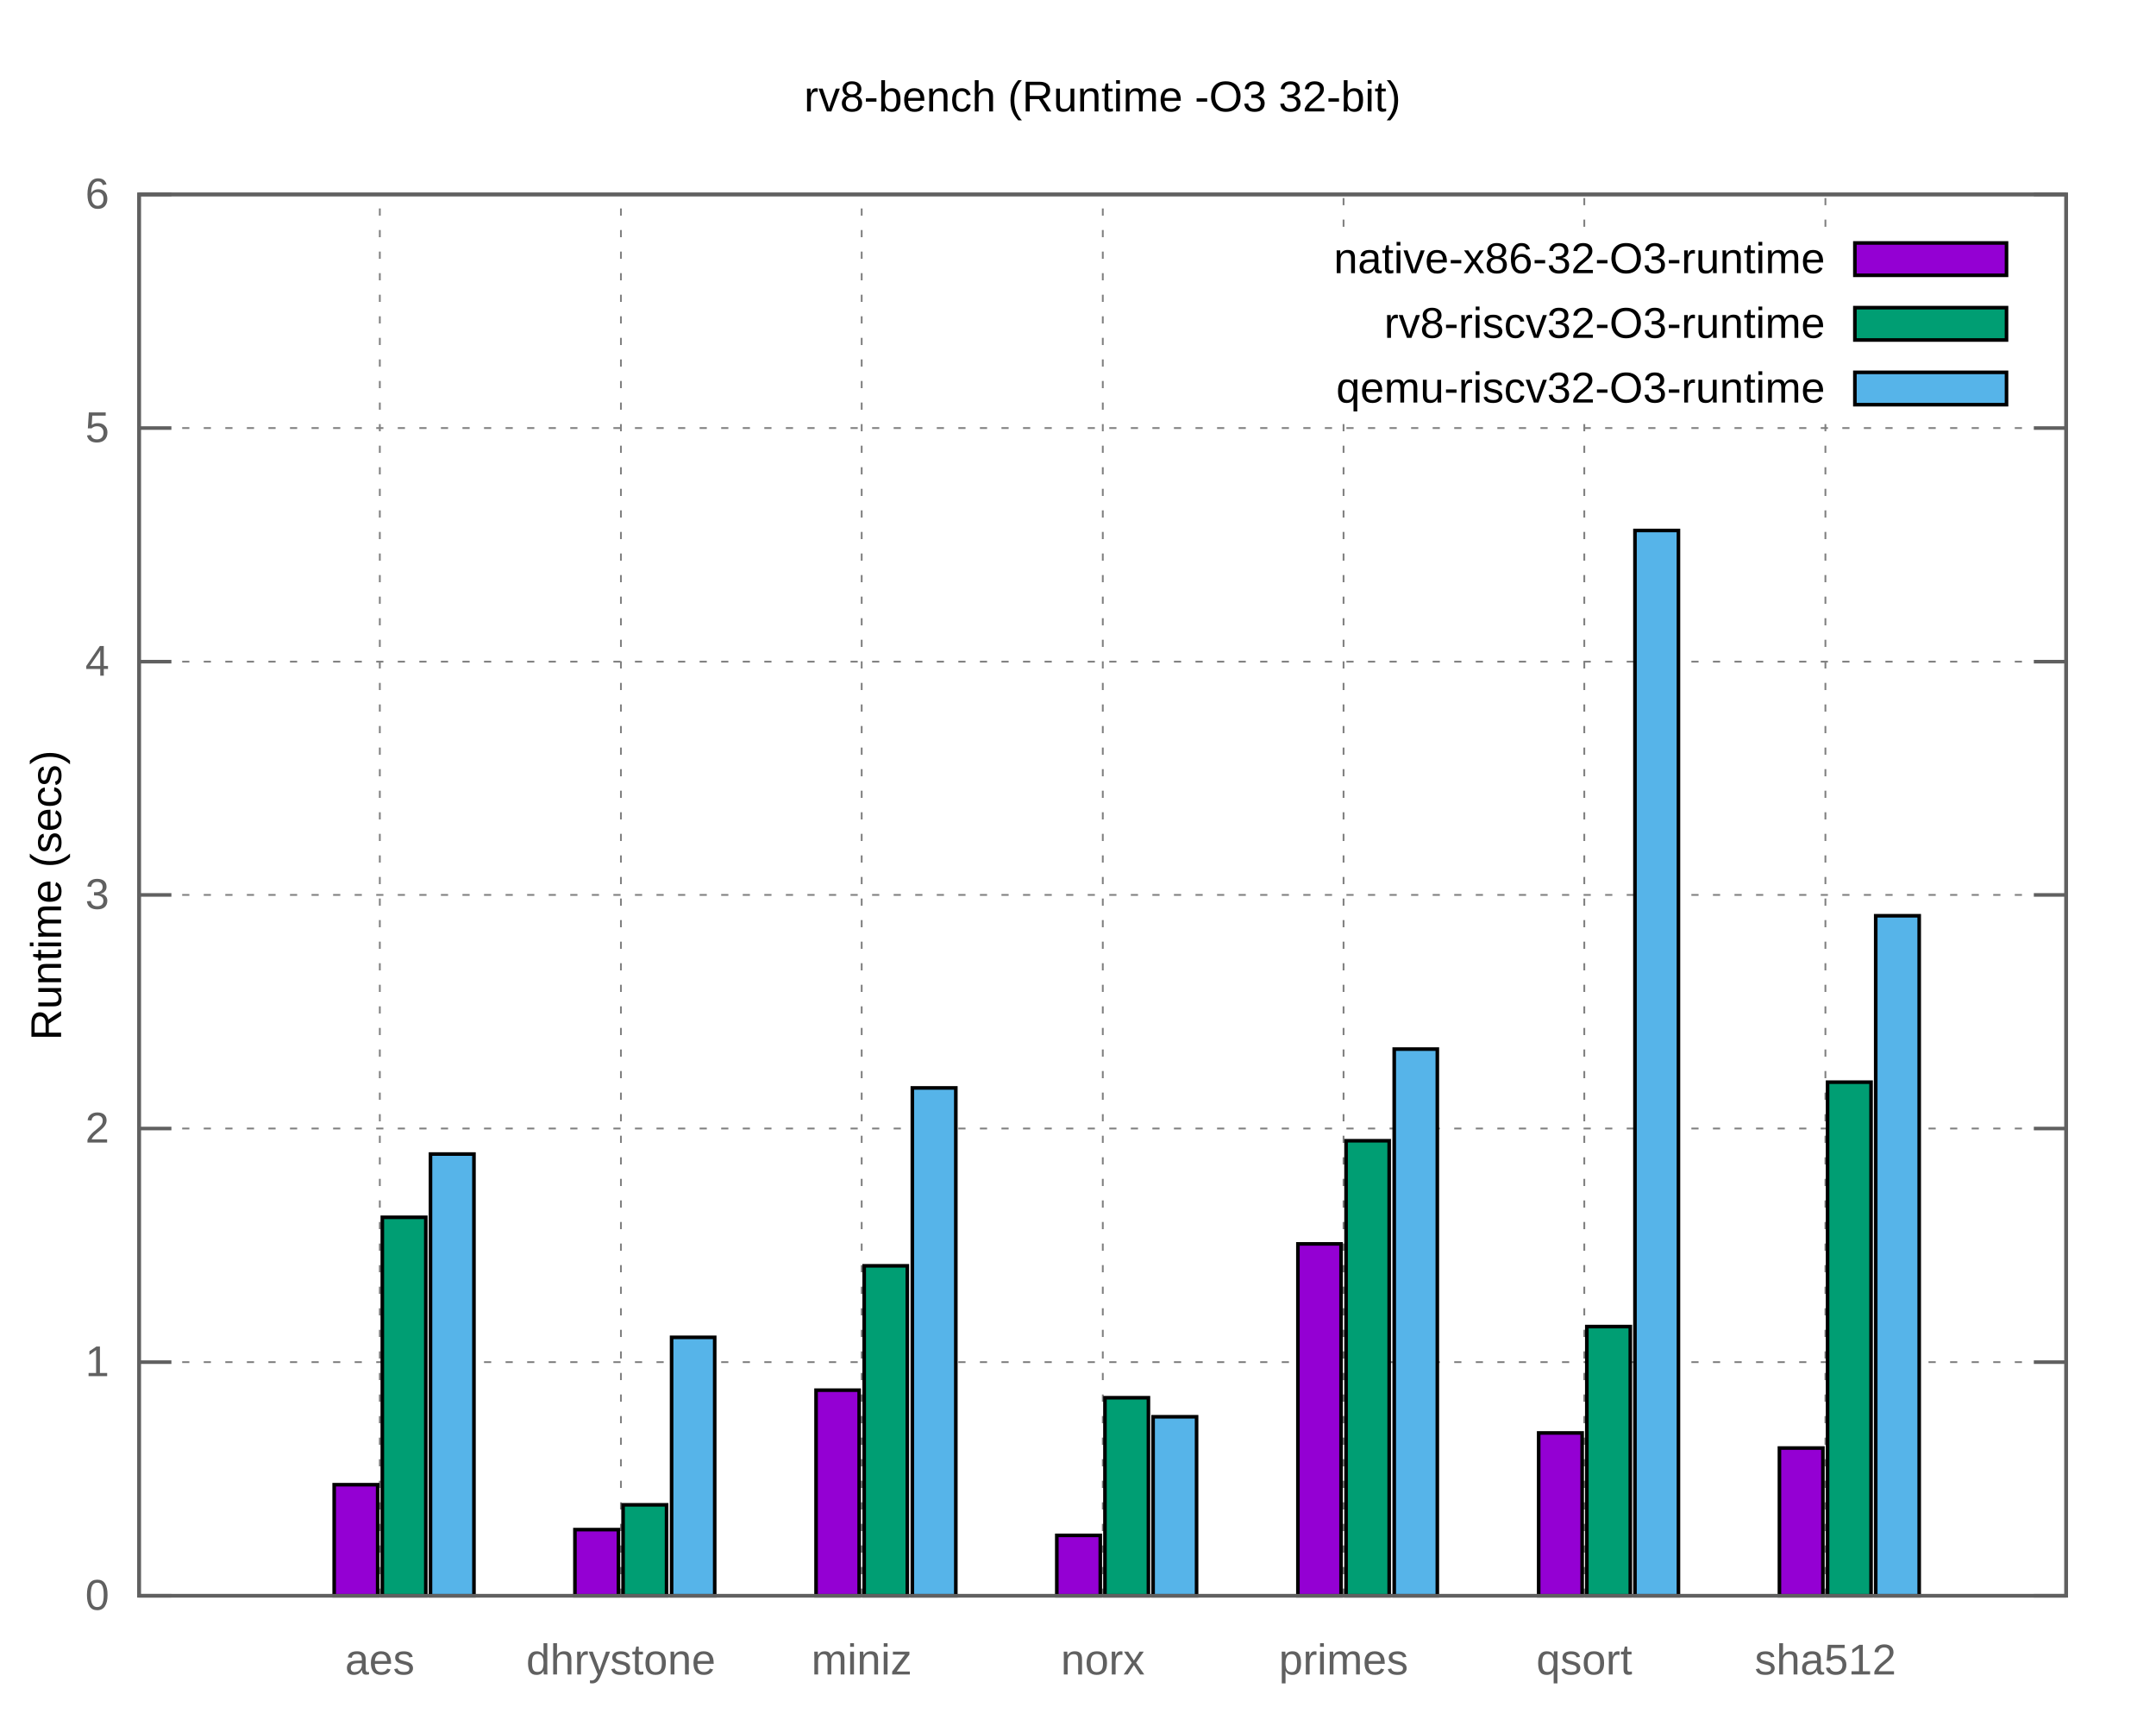
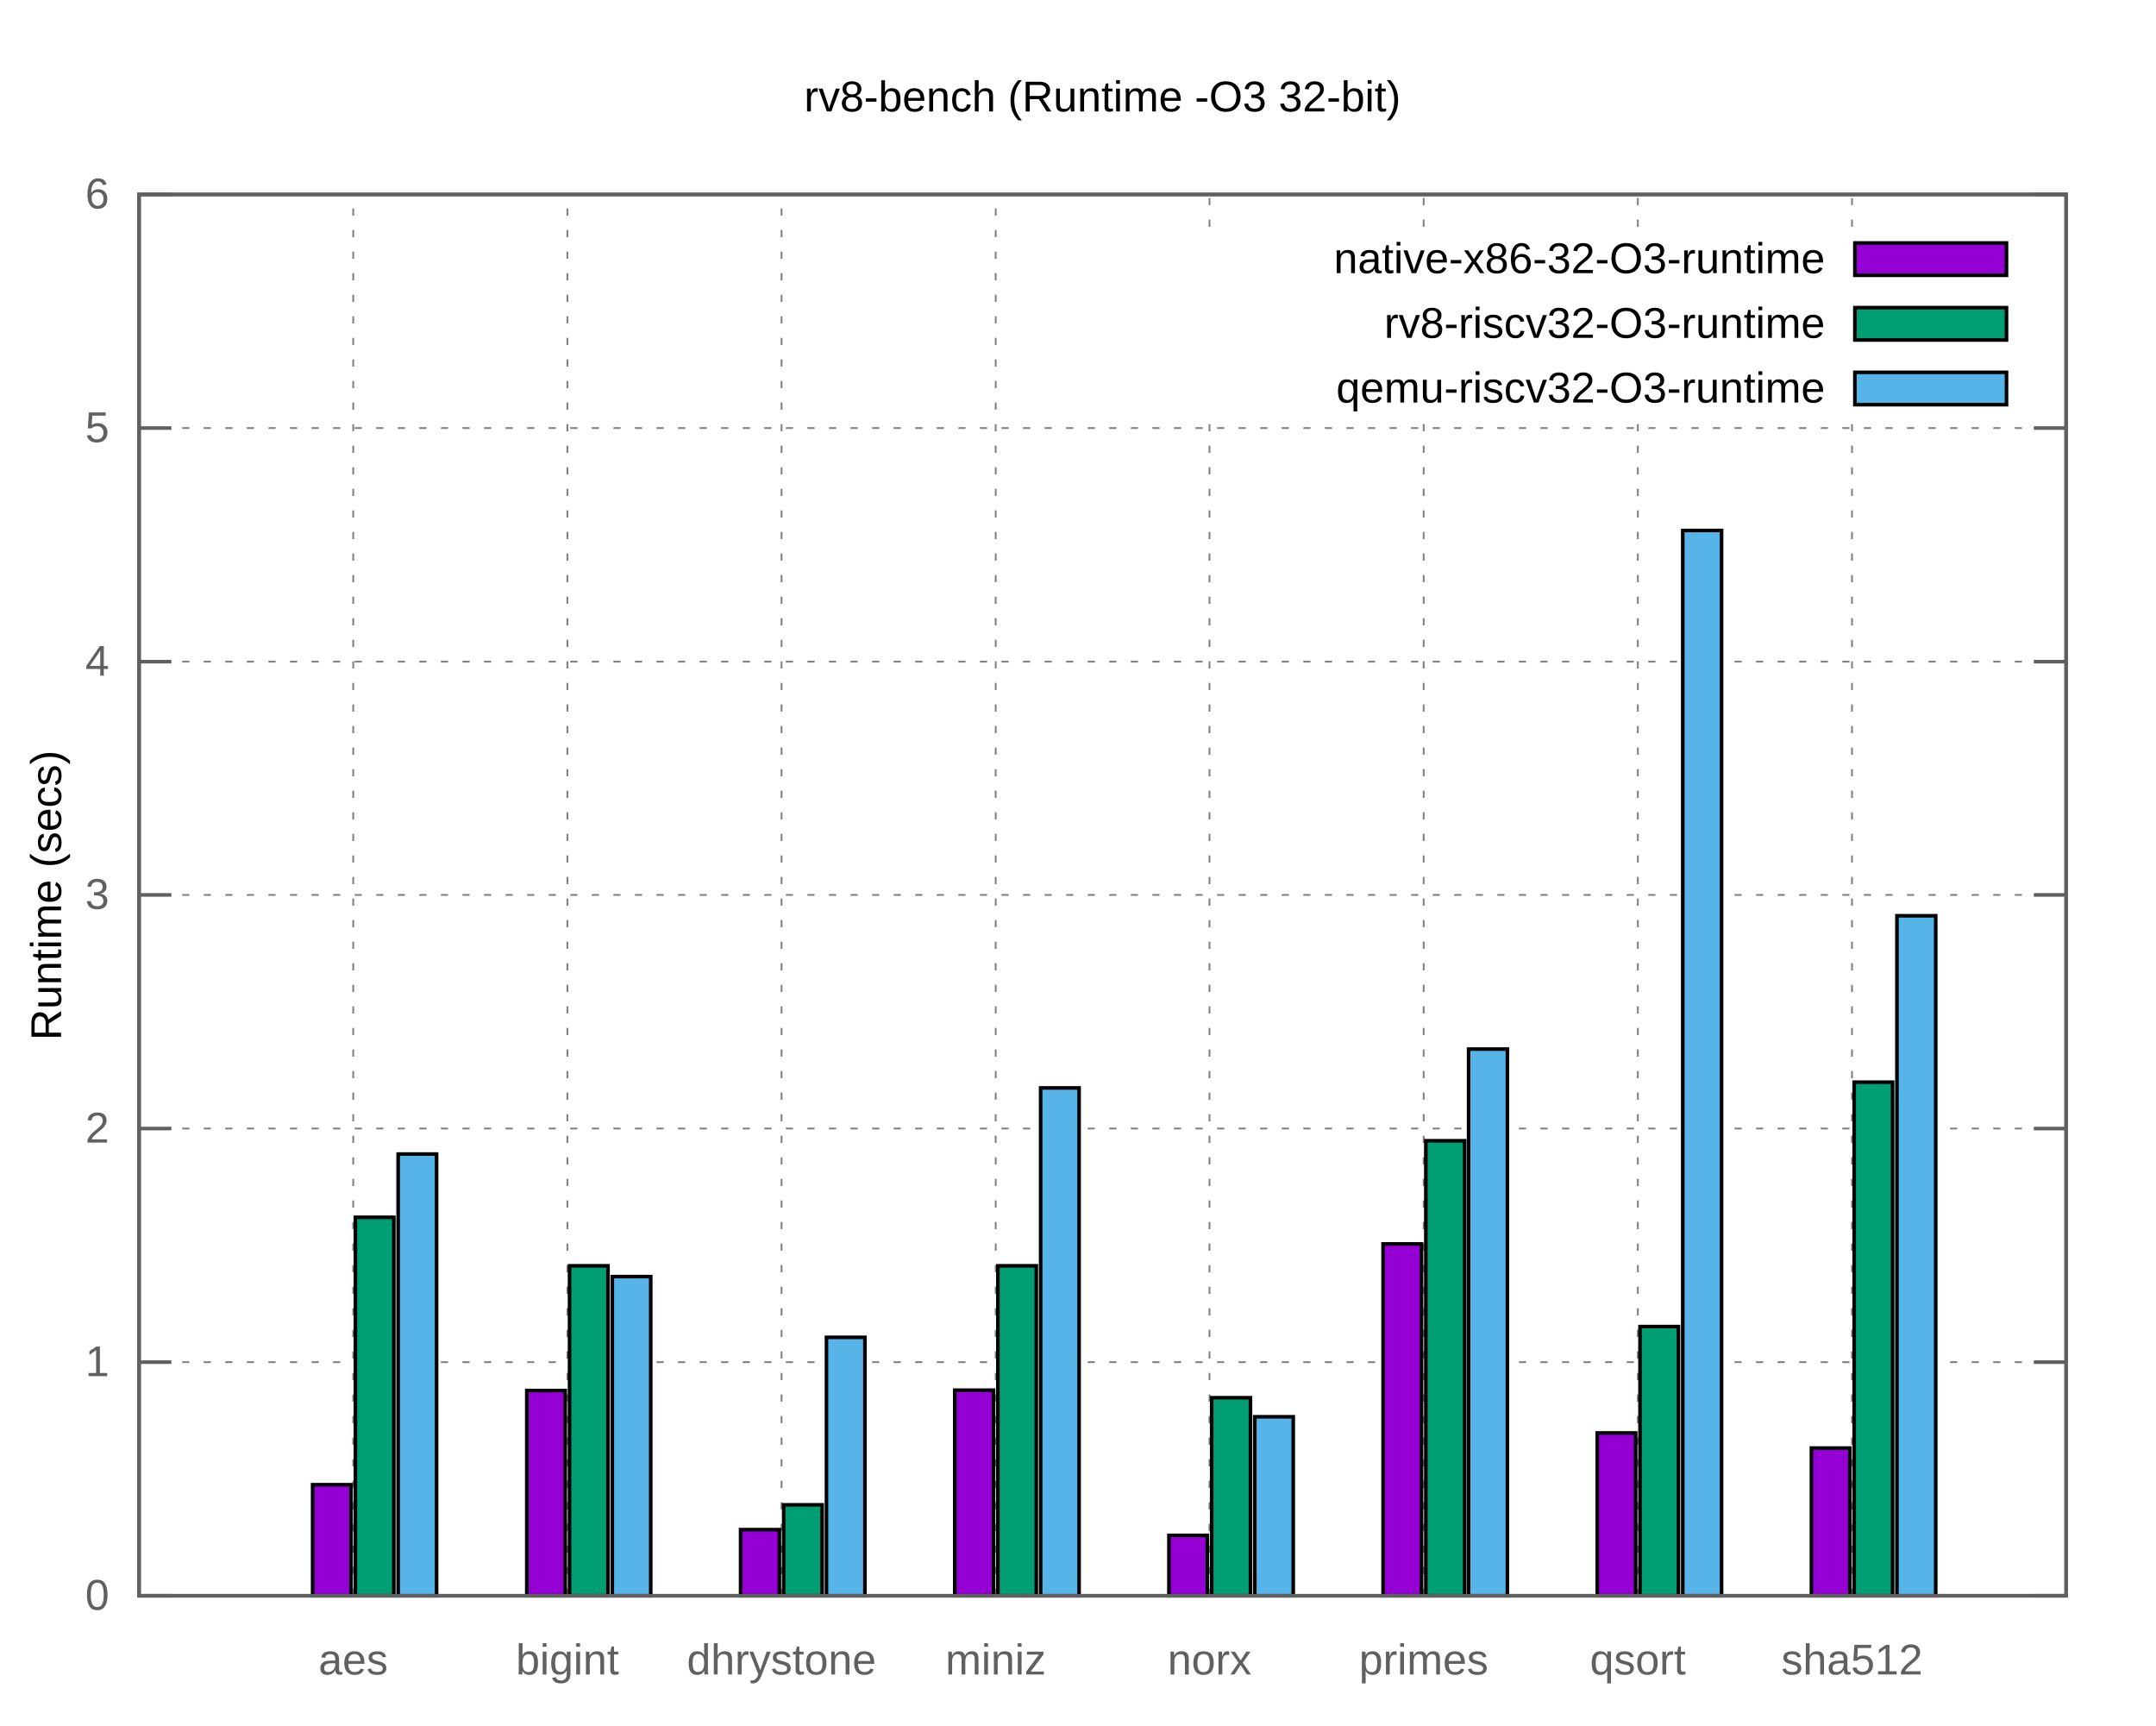
<svg xmlns="http://www.w3.org/2000/svg" xmlns:xlink="http://www.w3.org/1999/xlink" width="600" height="480" viewBox="0 0 600 480">
  <g id="gnuplot_canvas">
    <rect x="0" y="0" width="600" height="480" fill="none" />
    <defs>
      <circle id="gpDot" r="0.5" stroke-width="0.5" />
      <path id="gpPt0" stroke-width="0.222" stroke="currentColor" d="M-1,0 h2 M0,-1 v2" />
      <path id="gpPt1" stroke-width="0.222" stroke="currentColor" d="M-1,-1 L1,1 M1,-1 L-1,1" />
      <path id="gpPt2" stroke-width="0.222" stroke="currentColor" d="M-1,0 L1,0 M0,-1 L0,1 M-1,-1 L1,1 M-1,1 L1,-1" />
      <rect id="gpPt3" stroke-width="0.222" stroke="currentColor" x="-1" y="-1" width="2" height="2" />
      <rect id="gpPt4" stroke-width="0.222" stroke="currentColor" fill="currentColor" x="-1" y="-1" width="2" height="2" />
      <circle id="gpPt5" stroke-width="0.222" stroke="currentColor" cx="0" cy="0" r="1" />
      <use xlink:href="#gpPt5" id="gpPt6" fill="currentColor" stroke="none" />
      <path id="gpPt7" stroke-width="0.222" stroke="currentColor" d="M0,-1.33 L-1.33,0.67 L1.33,0.67 z" />
      <use xlink:href="#gpPt7" id="gpPt8" fill="currentColor" stroke="none" />
      <use xlink:href="#gpPt7" id="gpPt9" stroke="currentColor" transform="rotate(180)" />
      <use xlink:href="#gpPt9" id="gpPt10" fill="currentColor" stroke="none" />
      <use xlink:href="#gpPt3" id="gpPt11" stroke="currentColor" transform="rotate(45)" />
      <use xlink:href="#gpPt11" id="gpPt12" fill="currentColor" stroke="none" />
      <path id="gpPt13" stroke-width="0.222" stroke="currentColor" d="M0,1.330 L1.265,0.411 L0.782,-1.067 L-0.782,-1.076 L-1.265,0.411 z" />
      <use xlink:href="#gpPt13" id="gpPt14" fill="currentColor" stroke="none" />
      <filter id="textbox" filterUnits="objectBoundingBox" x="0" y="0" height="1" width="1">
        <feFlood flood-color="white" flood-opacity="1" result="bgnd" />
        <feComposite in="SourceGraphic" in2="bgnd" operator="atop" />
      </filter>
      <filter id="greybox" filterUnits="objectBoundingBox" x="0" y="0" height="1" width="1">
        <feFlood flood-color="lightgrey" flood-opacity="1" result="grey" />
        <feComposite in="SourceGraphic" in2="grey" operator="atop" />
      </filter>
    </defs>
    <g fill="none" color="white" stroke="rgb( 96,  96,  96)" stroke-width="1.00" stroke-linecap="butt" stroke-linejoin="miter">
</g>
    <g fill="none" color="black" stroke="currentColor" stroke-width="1.00" stroke-linecap="butt" stroke-linejoin="miter">
</g>
    <g fill="none" color="black" stroke="rgb( 96,  96,  96)" stroke-width="0.50" stroke-linecap="butt" stroke-linejoin="miter">
</g>
    <g fill="none" color="gray" stroke="currentColor" stroke-width="0.50" stroke-linecap="butt" stroke-linejoin="miter">
      <path stroke="gray" stroke-dasharray="2,4" class="gridline" d="M38.7,444.0 L575.0,444.0  " />
    </g>
    <g fill="none" color="gray" stroke="gray" stroke-width="1.00" stroke-linecap="butt" stroke-linejoin="miter">
</g>
    <g fill="none" color="black" stroke="currentColor" stroke-width="1.00" stroke-linecap="butt" stroke-linejoin="miter">
      <path stroke="rgb( 96,  96,  96)" d="M38.7,444.0 L47.7,444.0 M575.0,444.0 L566.0,444.0  " />
      <g transform="translate(30.4,447.9)" stroke="none" fill="rgb(96,96,96)" font-family="Arial" font-size="12.00" text-anchor="end">
        <text>
          <tspan font-family="Arial"> 0</tspan>
        </text>
      </g>
    </g>
    <g fill="none" color="black" stroke="currentColor" stroke-width="1.00" stroke-linecap="butt" stroke-linejoin="miter">
</g>
    <g fill="none" color="black" stroke="rgb( 96,  96,  96)" stroke-width="0.50" stroke-linecap="butt" stroke-linejoin="miter">
</g>
    <g fill="none" color="gray" stroke="currentColor" stroke-width="0.50" stroke-linecap="butt" stroke-linejoin="miter">
      <path stroke="gray" stroke-dasharray="2,4" class="gridline" d="M38.7,379.0 L575.0,379.0  " />
    </g>
    <g fill="none" color="gray" stroke="gray" stroke-width="1.00" stroke-linecap="butt" stroke-linejoin="miter">
</g>
    <g fill="none" color="black" stroke="currentColor" stroke-width="1.00" stroke-linecap="butt" stroke-linejoin="miter">
      <path stroke="rgb( 96,  96,  96)" d="M38.7,379.0 L47.7,379.0 M575.0,379.0 L566.0,379.0  " />
      <g transform="translate(30.4,382.9)" stroke="none" fill="rgb(96,96,96)" font-family="Arial" font-size="12.00" text-anchor="end">
        <text>
          <tspan font-family="Arial"> 1</tspan>
        </text>
      </g>
    </g>
    <g fill="none" color="black" stroke="currentColor" stroke-width="1.00" stroke-linecap="butt" stroke-linejoin="miter">
</g>
    <g fill="none" color="black" stroke="rgb( 96,  96,  96)" stroke-width="0.50" stroke-linecap="butt" stroke-linejoin="miter">
</g>
    <g fill="none" color="gray" stroke="currentColor" stroke-width="0.50" stroke-linecap="butt" stroke-linejoin="miter">
      <path stroke="gray" stroke-dasharray="2,4" class="gridline" d="M38.7,314.0 L575.0,314.0  " />
    </g>
    <g fill="none" color="gray" stroke="gray" stroke-width="1.00" stroke-linecap="butt" stroke-linejoin="miter">
</g>
    <g fill="none" color="black" stroke="currentColor" stroke-width="1.00" stroke-linecap="butt" stroke-linejoin="miter">
      <path stroke="rgb( 96,  96,  96)" d="M38.7,314.0 L47.7,314.0 M575.0,314.0 L566.0,314.0  " />
      <g transform="translate(30.4,317.9)" stroke="none" fill="rgb(96,96,96)" font-family="Arial" font-size="12.00" text-anchor="end">
        <text>
          <tspan font-family="Arial"> 2</tspan>
        </text>
      </g>
    </g>
    <g fill="none" color="black" stroke="currentColor" stroke-width="1.00" stroke-linecap="butt" stroke-linejoin="miter">
</g>
    <g fill="none" color="black" stroke="rgb( 96,  96,  96)" stroke-width="0.50" stroke-linecap="butt" stroke-linejoin="miter">
</g>
    <g fill="none" color="gray" stroke="currentColor" stroke-width="0.50" stroke-linecap="butt" stroke-linejoin="miter">
      <path stroke="gray" stroke-dasharray="2,4" class="gridline" d="M38.7,249.0 L575.0,249.0  " />
    </g>
    <g fill="none" color="gray" stroke="gray" stroke-width="1.00" stroke-linecap="butt" stroke-linejoin="miter">
</g>
    <g fill="none" color="black" stroke="currentColor" stroke-width="1.00" stroke-linecap="butt" stroke-linejoin="miter">
      <path stroke="rgb( 96,  96,  96)" d="M38.7,249.0 L47.7,249.0 M575.0,249.0 L566.0,249.0  " />
      <g transform="translate(30.4,252.9)" stroke="none" fill="rgb(96,96,96)" font-family="Arial" font-size="12.00" text-anchor="end">
        <text>
          <tspan font-family="Arial"> 3</tspan>
        </text>
      </g>
    </g>
    <g fill="none" color="black" stroke="currentColor" stroke-width="1.00" stroke-linecap="butt" stroke-linejoin="miter">
</g>
    <g fill="none" color="black" stroke="rgb( 96,  96,  96)" stroke-width="0.50" stroke-linecap="butt" stroke-linejoin="miter">
</g>
    <g fill="none" color="gray" stroke="currentColor" stroke-width="0.50" stroke-linecap="butt" stroke-linejoin="miter">
      <path stroke="gray" stroke-dasharray="2,4" class="gridline" d="M38.7,184.1 L575.0,184.1  " />
    </g>
    <g fill="none" color="gray" stroke="gray" stroke-width="1.00" stroke-linecap="butt" stroke-linejoin="miter">
</g>
    <g fill="none" color="black" stroke="currentColor" stroke-width="1.00" stroke-linecap="butt" stroke-linejoin="miter">
      <path stroke="rgb( 96,  96,  96)" d="M38.7,184.1 L47.7,184.1 M575.0,184.1 L566.0,184.1  " />
      <g transform="translate(30.4,188.0)" stroke="none" fill="rgb(96,96,96)" font-family="Arial" font-size="12.00" text-anchor="end">
        <text>
          <tspan font-family="Arial"> 4</tspan>
        </text>
      </g>
    </g>
    <g fill="none" color="black" stroke="currentColor" stroke-width="1.00" stroke-linecap="butt" stroke-linejoin="miter">
</g>
    <g fill="none" color="black" stroke="rgb( 96,  96,  96)" stroke-width="0.50" stroke-linecap="butt" stroke-linejoin="miter">
</g>
    <g fill="none" color="gray" stroke="currentColor" stroke-width="0.50" stroke-linecap="butt" stroke-linejoin="miter">
      <path stroke="gray" stroke-dasharray="2,4" class="gridline" d="M38.7,119.1 L575.0,119.1  " />
    </g>
    <g fill="none" color="gray" stroke="gray" stroke-width="1.00" stroke-linecap="butt" stroke-linejoin="miter">
</g>
    <g fill="none" color="black" stroke="currentColor" stroke-width="1.00" stroke-linecap="butt" stroke-linejoin="miter">
      <path stroke="rgb( 96,  96,  96)" d="M38.7,119.1 L47.7,119.1 M575.0,119.1 L566.0,119.1  " />
      <g transform="translate(30.4,123.0)" stroke="none" fill="rgb(96,96,96)" font-family="Arial" font-size="12.00" text-anchor="end">
        <text>
          <tspan font-family="Arial"> 5</tspan>
        </text>
      </g>
    </g>
    <g fill="none" color="black" stroke="currentColor" stroke-width="1.00" stroke-linecap="butt" stroke-linejoin="miter">
</g>
    <g fill="none" color="black" stroke="rgb( 96,  96,  96)" stroke-width="0.50" stroke-linecap="butt" stroke-linejoin="miter">
</g>
    <g fill="none" color="gray" stroke="currentColor" stroke-width="0.50" stroke-linecap="butt" stroke-linejoin="miter">
      <path stroke="gray" stroke-dasharray="2,4" class="gridline" d="M38.7,54.1 L575.0,54.1  " />
    </g>
    <g fill="none" color="gray" stroke="gray" stroke-width="1.00" stroke-linecap="butt" stroke-linejoin="miter">
</g>
    <g fill="none" color="black" stroke="currentColor" stroke-width="1.00" stroke-linecap="butt" stroke-linejoin="miter">
      <path stroke="rgb( 96,  96,  96)" d="M38.7,54.1 L47.7,54.1 M575.0,54.1 L566.0,54.1  " />
      <g transform="translate(30.4,58.0)" stroke="none" fill="rgb(96,96,96)" font-family="Arial" font-size="12.00" text-anchor="end">
        <text>
          <tspan font-family="Arial"> 6</tspan>
        </text>
      </g>
    </g>
    <g fill="none" color="black" stroke="currentColor" stroke-width="1.00" stroke-linecap="butt" stroke-linejoin="miter">
</g>
    <g fill="none" color="black" stroke="rgb( 96,  96,  96)" stroke-width="0.50" stroke-linecap="butt" stroke-linejoin="miter">
</g>
    <g fill="none" color="gray" stroke="currentColor" stroke-width="0.50" stroke-linecap="butt" stroke-linejoin="miter">
-       <path stroke="gray" stroke-dasharray="2,4" class="gridline" d="M105.7,444.0 L105.7,54.1  " />
-     </g>
-     <g fill="none" color="gray" stroke="gray" stroke-width="1.00" stroke-linecap="butt" stroke-linejoin="miter">
- </g>
-     <g fill="none" color="black" stroke="currentColor" stroke-width="1.00" stroke-linecap="butt" stroke-linejoin="miter">
-       <path stroke="rgb( 96,  96,  96)" d="M105.7,444.0 M105.7,54.1  " />
-       <g transform="translate(105.7,465.9)" stroke="none" fill="rgb(96,96,96)" font-family="Arial" font-size="12.00" text-anchor="middle">
+       <path stroke="gray" stroke-dasharray="2,4" class="gridline" d="M98.3,444.0 L98.3,54.1  " />
+     </g>
+     <g fill="none" color="gray" stroke="gray" stroke-width="1.00" stroke-linecap="butt" stroke-linejoin="miter">
+ </g>
+     <g fill="none" color="black" stroke="currentColor" stroke-width="1.00" stroke-linecap="butt" stroke-linejoin="miter">
+       <path stroke="rgb( 96,  96,  96)" d="M98.3,444.0 M98.3,54.1  " />
+       <g transform="translate(98.3,465.9)" stroke="none" fill="rgb(96,96,96)" font-family="Arial" font-size="12.00" text-anchor="middle">
        <text>
          <tspan font-family="Arial">aes</tspan>
        </text>
      </g>
    </g>
    <g fill="none" color="black" stroke="currentColor" stroke-width="1.00" stroke-linecap="butt" stroke-linejoin="miter">
</g>
    <g fill="none" color="black" stroke="rgb( 96,  96,  96)" stroke-width="0.50" stroke-linecap="butt" stroke-linejoin="miter">
</g>
    <g fill="none" color="gray" stroke="currentColor" stroke-width="0.50" stroke-linecap="butt" stroke-linejoin="miter">
-       <path stroke="gray" stroke-dasharray="2,4" class="gridline" d="M172.8,444.0 L172.8,54.1  " />
-     </g>
-     <g fill="none" color="gray" stroke="gray" stroke-width="1.00" stroke-linecap="butt" stroke-linejoin="miter">
- </g>
-     <g fill="none" color="black" stroke="currentColor" stroke-width="1.00" stroke-linecap="butt" stroke-linejoin="miter">
-       <path stroke="rgb( 96,  96,  96)" d="M172.8,444.0 M172.8,54.1  " />
-       <g transform="translate(172.8,465.9)" stroke="none" fill="rgb(96,96,96)" font-family="Arial" font-size="12.00" text-anchor="middle">
+       <path stroke="gray" stroke-dasharray="2,4" class="gridline" d="M157.9,444.0 L157.9,54.1  " />
+     </g>
+     <g fill="none" color="gray" stroke="gray" stroke-width="1.00" stroke-linecap="butt" stroke-linejoin="miter">
+ </g>
+     <g fill="none" color="black" stroke="currentColor" stroke-width="1.00" stroke-linecap="butt" stroke-linejoin="miter">
+       <path stroke="rgb( 96,  96,  96)" d="M157.9,444.0 M157.9,54.1  " />
+       <g transform="translate(157.9,465.9)" stroke="none" fill="rgb(96,96,96)" font-family="Arial" font-size="12.00" text-anchor="middle">
+         <text>
+           <tspan font-family="Arial">bigint</tspan>
+         </text>
+       </g>
+     </g>
+     <g fill="none" color="black" stroke="currentColor" stroke-width="1.00" stroke-linecap="butt" stroke-linejoin="miter">
+ </g>
+     <g fill="none" color="black" stroke="rgb( 96,  96,  96)" stroke-width="0.50" stroke-linecap="butt" stroke-linejoin="miter">
+ </g>
+     <g fill="none" color="gray" stroke="currentColor" stroke-width="0.50" stroke-linecap="butt" stroke-linejoin="miter">
+       <path stroke="gray" stroke-dasharray="2,4" class="gridline" d="M217.5,444.0 L217.5,54.1  " />
+     </g>
+     <g fill="none" color="gray" stroke="gray" stroke-width="1.00" stroke-linecap="butt" stroke-linejoin="miter">
+ </g>
+     <g fill="none" color="black" stroke="currentColor" stroke-width="1.00" stroke-linecap="butt" stroke-linejoin="miter">
+       <path stroke="rgb( 96,  96,  96)" d="M217.5,444.0 M217.5,54.1  " />
+       <g transform="translate(217.5,465.9)" stroke="none" fill="rgb(96,96,96)" font-family="Arial" font-size="12.00" text-anchor="middle">
        <text>
          <tspan font-family="Arial">dhrystone</tspan>
        </text>
      </g>
    </g>
    <g fill="none" color="black" stroke="currentColor" stroke-width="1.00" stroke-linecap="butt" stroke-linejoin="miter">
</g>
    <g fill="none" color="black" stroke="rgb( 96,  96,  96)" stroke-width="0.50" stroke-linecap="butt" stroke-linejoin="miter">
</g>
    <g fill="none" color="gray" stroke="currentColor" stroke-width="0.50" stroke-linecap="butt" stroke-linejoin="miter">
-       <path stroke="gray" stroke-dasharray="2,4" class="gridline" d="M239.8,444.0 L239.8,54.1  " />
-     </g>
-     <g fill="none" color="gray" stroke="gray" stroke-width="1.00" stroke-linecap="butt" stroke-linejoin="miter">
- </g>
-     <g fill="none" color="black" stroke="currentColor" stroke-width="1.00" stroke-linecap="butt" stroke-linejoin="miter">
-       <path stroke="rgb( 96,  96,  96)" d="M239.8,444.0 M239.8,54.1  " />
-       <g transform="translate(239.8,465.9)" stroke="none" fill="rgb(96,96,96)" font-family="Arial" font-size="12.00" text-anchor="middle">
+       <path stroke="gray" stroke-dasharray="2,4" class="gridline" d="M277.1,444.0 L277.1,54.1  " />
+     </g>
+     <g fill="none" color="gray" stroke="gray" stroke-width="1.00" stroke-linecap="butt" stroke-linejoin="miter">
+ </g>
+     <g fill="none" color="black" stroke="currentColor" stroke-width="1.00" stroke-linecap="butt" stroke-linejoin="miter">
+       <path stroke="rgb( 96,  96,  96)" d="M277.1,444.0 M277.1,54.1  " />
+       <g transform="translate(277.1,465.9)" stroke="none" fill="rgb(96,96,96)" font-family="Arial" font-size="12.00" text-anchor="middle">
        <text>
          <tspan font-family="Arial">miniz</tspan>
        </text>
      </g>
    </g>
    <g fill="none" color="black" stroke="currentColor" stroke-width="1.00" stroke-linecap="butt" stroke-linejoin="miter">
</g>
    <g fill="none" color="black" stroke="rgb( 96,  96,  96)" stroke-width="0.50" stroke-linecap="butt" stroke-linejoin="miter">
</g>
    <g fill="none" color="gray" stroke="currentColor" stroke-width="0.50" stroke-linecap="butt" stroke-linejoin="miter">
-       <path stroke="gray" stroke-dasharray="2,4" class="gridline" d="M306.9,444.0 L306.9,54.1  " />
-     </g>
-     <g fill="none" color="gray" stroke="gray" stroke-width="1.00" stroke-linecap="butt" stroke-linejoin="miter">
- </g>
-     <g fill="none" color="black" stroke="currentColor" stroke-width="1.00" stroke-linecap="butt" stroke-linejoin="miter">
-       <path stroke="rgb( 96,  96,  96)" d="M306.9,444.0 M306.9,54.1  " />
-       <g transform="translate(306.9,465.9)" stroke="none" fill="rgb(96,96,96)" font-family="Arial" font-size="12.00" text-anchor="middle">
+       <path stroke="gray" stroke-dasharray="2,4" class="gridline" d="M336.6,444.0 L336.6,117.1 M336.6,63.1 L336.6,54.1  " />
+     </g>
+     <g fill="none" color="gray" stroke="gray" stroke-width="1.00" stroke-linecap="butt" stroke-linejoin="miter">
+ </g>
+     <g fill="none" color="black" stroke="currentColor" stroke-width="1.00" stroke-linecap="butt" stroke-linejoin="miter">
+       <path stroke="rgb( 96,  96,  96)" d="M336.6,444.0 M336.6,54.1  " />
+       <g transform="translate(336.6,465.9)" stroke="none" fill="rgb(96,96,96)" font-family="Arial" font-size="12.00" text-anchor="middle">
        <text>
          <tspan font-family="Arial">norx</tspan>
        </text>
      </g>
    </g>
    <g fill="none" color="black" stroke="currentColor" stroke-width="1.00" stroke-linecap="butt" stroke-linejoin="miter">
</g>
    <g fill="none" color="black" stroke="rgb( 96,  96,  96)" stroke-width="0.50" stroke-linecap="butt" stroke-linejoin="miter">
</g>
    <g fill="none" color="gray" stroke="currentColor" stroke-width="0.50" stroke-linecap="butt" stroke-linejoin="miter">
-       <path stroke="gray" stroke-dasharray="2,4" class="gridline" d="M373.9,444.0 L373.9,117.1 M373.9,63.1 L373.9,54.1  " />
-     </g>
-     <g fill="none" color="gray" stroke="gray" stroke-width="1.00" stroke-linecap="butt" stroke-linejoin="miter">
- </g>
-     <g fill="none" color="black" stroke="currentColor" stroke-width="1.00" stroke-linecap="butt" stroke-linejoin="miter">
-       <path stroke="rgb( 96,  96,  96)" d="M373.9,444.0 M373.9,54.1  " />
-       <g transform="translate(373.9,465.9)" stroke="none" fill="rgb(96,96,96)" font-family="Arial" font-size="12.00" text-anchor="middle">
+       <path stroke="gray" stroke-dasharray="2,4" class="gridline" d="M396.2,444.0 L396.2,117.1 M396.2,63.1 L396.2,54.1  " />
+     </g>
+     <g fill="none" color="gray" stroke="gray" stroke-width="1.00" stroke-linecap="butt" stroke-linejoin="miter">
+ </g>
+     <g fill="none" color="black" stroke="currentColor" stroke-width="1.00" stroke-linecap="butt" stroke-linejoin="miter">
+       <path stroke="rgb( 96,  96,  96)" d="M396.2,444.0 M396.2,54.1  " />
+       <g transform="translate(396.2,465.9)" stroke="none" fill="rgb(96,96,96)" font-family="Arial" font-size="12.00" text-anchor="middle">
        <text>
          <tspan font-family="Arial">primes</tspan>
        </text>
      </g>
    </g>
    <g fill="none" color="black" stroke="currentColor" stroke-width="1.00" stroke-linecap="butt" stroke-linejoin="miter">
</g>
    <g fill="none" color="black" stroke="rgb( 96,  96,  96)" stroke-width="0.50" stroke-linecap="butt" stroke-linejoin="miter">
</g>
    <g fill="none" color="gray" stroke="currentColor" stroke-width="0.50" stroke-linecap="butt" stroke-linejoin="miter">
-       <path stroke="gray" stroke-dasharray="2,4" class="gridline" d="M440.9,444.0 L440.9,117.1 M440.9,63.1 L440.9,54.1  " />
-     </g>
-     <g fill="none" color="gray" stroke="gray" stroke-width="1.00" stroke-linecap="butt" stroke-linejoin="miter">
- </g>
-     <g fill="none" color="black" stroke="currentColor" stroke-width="1.00" stroke-linecap="butt" stroke-linejoin="miter">
-       <path stroke="rgb( 96,  96,  96)" d="M440.9,444.0 M440.9,54.1  " />
-       <g transform="translate(440.9,465.9)" stroke="none" fill="rgb(96,96,96)" font-family="Arial" font-size="12.00" text-anchor="middle">
+       <path stroke="gray" stroke-dasharray="2,4" class="gridline" d="M455.8,444.0 L455.8,117.1 M455.8,63.1 L455.8,54.1  " />
+     </g>
+     <g fill="none" color="gray" stroke="gray" stroke-width="1.00" stroke-linecap="butt" stroke-linejoin="miter">
+ </g>
+     <g fill="none" color="black" stroke="currentColor" stroke-width="1.00" stroke-linecap="butt" stroke-linejoin="miter">
+       <path stroke="rgb( 96,  96,  96)" d="M455.8,444.0 M455.8,54.1  " />
+       <g transform="translate(455.8,465.9)" stroke="none" fill="rgb(96,96,96)" font-family="Arial" font-size="12.00" text-anchor="middle">
        <text>
          <tspan font-family="Arial">qsort</tspan>
        </text>
      </g>
    </g>
    <g fill="none" color="black" stroke="currentColor" stroke-width="1.00" stroke-linecap="butt" stroke-linejoin="miter">
</g>
    <g fill="none" color="black" stroke="rgb( 96,  96,  96)" stroke-width="0.50" stroke-linecap="butt" stroke-linejoin="miter">
</g>
    <g fill="none" color="gray" stroke="currentColor" stroke-width="0.50" stroke-linecap="butt" stroke-linejoin="miter">
-       <path stroke="gray" stroke-dasharray="2,4" class="gridline" d="M508.0,444.0 L508.0,117.1 M508.0,63.1 L508.0,54.1  " />
-     </g>
-     <g fill="none" color="gray" stroke="gray" stroke-width="1.00" stroke-linecap="butt" stroke-linejoin="miter">
- </g>
-     <g fill="none" color="black" stroke="currentColor" stroke-width="1.00" stroke-linecap="butt" stroke-linejoin="miter">
-       <path stroke="rgb( 96,  96,  96)" d="M508.0,444.0 M508.0,54.1  " />
-       <g transform="translate(508.0,465.9)" stroke="none" fill="rgb(96,96,96)" font-family="Arial" font-size="12.00" text-anchor="middle">
+       <path stroke="gray" stroke-dasharray="2,4" class="gridline" d="M515.4,444.0 L515.4,117.1 M515.4,63.1 L515.4,54.1  " />
+     </g>
+     <g fill="none" color="gray" stroke="gray" stroke-width="1.00" stroke-linecap="butt" stroke-linejoin="miter">
+ </g>
+     <g fill="none" color="black" stroke="currentColor" stroke-width="1.00" stroke-linecap="butt" stroke-linejoin="miter">
+       <path stroke="rgb( 96,  96,  96)" d="M515.4,444.0 M515.4,54.1  " />
+       <g transform="translate(515.4,465.9)" stroke="none" fill="rgb(96,96,96)" font-family="Arial" font-size="12.00" text-anchor="middle">
        <text>
          <tspan font-family="Arial">sha512</tspan>
        </text>
      </g>
    </g>
    <g fill="none" color="black" stroke="currentColor" stroke-width="1.00" stroke-linecap="butt" stroke-linejoin="miter">
</g>
    <g fill="none" color="black" stroke="currentColor" stroke-width="1.00" stroke-linecap="butt" stroke-linejoin="miter">
      <path stroke="rgb( 96,  96,  96)" d="M38.7,54.1 L38.7,444.0 L575.0,444.0 L575.0,54.1 L38.7,54.1 Z  " />
    </g>
    <g fill="none" color="black" stroke="currentColor" stroke-width="1.00" stroke-linecap="butt" stroke-linejoin="miter">
      <g transform="translate(17.0,249.1) rotate(270)" stroke="none" fill="black" font-family="Arial" font-size="12.00" text-anchor="middle">
        <text>
          <tspan font-family="Arial">Runtime (secs)</tspan>
        </text>
      </g>
    </g>
    <g fill="none" color="black" stroke="currentColor" stroke-width="1.00" stroke-linecap="butt" stroke-linejoin="miter">
      <g transform="translate(306.8,31.0)" stroke="none" fill="black" font-family="Arial" font-size="12.00" text-anchor="middle">
        <text>
          <tspan font-family="Arial">rv8-bench (Runtime -O3 32-bit)</tspan>
        </text>
      </g>
    </g>
    <g id="gnuplot_plot_1">
      <g fill="none" color="black" stroke="currentColor" stroke-width="1.00" stroke-linecap="butt" stroke-linejoin="miter">
        <g transform="translate(507.9,76.0)" stroke="none" fill="black" font-family="Arial" font-size="12.00" text-anchor="end">
          <text>
            <tspan font-family="Arial">native-x86-32-O3-runtime</tspan>
          </text>
        </g>
      </g>
      <g fill="none" color="black" stroke="currentColor" stroke-width="1.00" stroke-linecap="butt" stroke-linejoin="miter">
        <g stroke="none" shape-rendering="crispEdges">
          <polygon fill="rgb(148,   0, 211)" points="516.2,76.6 558.4,76.6 558.4,67.6 516.2,67.6 " />
        </g>
        <path stroke="black" d="M516.2,76.6 L558.4,76.6 L558.4,67.6 L516.2,67.6 L516.2,76.6 Z  " />
      </g>
      <g fill="none" color="black" stroke="currentColor" stroke-width="1.00" stroke-linecap="butt" stroke-linejoin="miter">
        <g stroke="none" shape-rendering="crispEdges">
-           <polygon fill="rgb(148,   0, 211)" points="93.0,444.0 105.2,444.0 105.2,413.0 93.0,413.0 " />
-         </g>
-         <path stroke="black" d="M93.0,444.0 L93.0,413.1 L105.1,413.1 L105.1,444.0 L93.0,444.0 Z  " />
-       </g>
-       <g fill="none" color="black" stroke="currentColor" stroke-width="1.00" stroke-linecap="butt" stroke-linejoin="miter">
-         <g stroke="none" shape-rendering="crispEdges">
-           <polygon fill="rgb(148,   0, 211)" points="160.0,444.0 172.2,444.0 172.2,425.5 160.0,425.5 " />
-         </g>
-         <path stroke="black" d="M160.0,444.0 L160.0,425.6 L172.1,425.6 L172.1,444.0 L160.0,444.0 Z  " />
-       </g>
-       <g fill="none" color="black" stroke="currentColor" stroke-width="1.00" stroke-linecap="butt" stroke-linejoin="miter">
-         <g stroke="none" shape-rendering="crispEdges">
-           <polygon fill="rgb(148,   0, 211)" points="227.1,444.0 239.2,444.0 239.2,386.7 227.1,386.7 " />
-         </g>
-         <path stroke="black" d="M227.1,444.0 L227.1,386.8 L239.1,386.8 L239.1,444.0 L227.1,444.0 Z  " />
-       </g>
-       <g fill="none" color="black" stroke="currentColor" stroke-width="1.00" stroke-linecap="butt" stroke-linejoin="miter">
-         <g stroke="none" shape-rendering="crispEdges">
-           <polygon fill="rgb(148,   0, 211)" points="294.1,444.0 306.3,444.0 306.3,427.1 294.1,427.1 " />
-         </g>
-         <path stroke="black" d="M294.1,444.0 L294.1,427.2 L306.2,427.2 L306.2,444.0 L294.1,444.0 Z  " />
-       </g>
-       <g fill="none" color="black" stroke="currentColor" stroke-width="1.00" stroke-linecap="butt" stroke-linejoin="miter">
-         <g stroke="none" shape-rendering="crispEdges">
-           <polygon fill="rgb(148,   0, 211)" points="361.2,444.0 373.3,444.0 373.3,346.0 361.2,346.0 " />
-         </g>
-         <path stroke="black" d="M361.2,444.0 L361.2,346.1 L373.2,346.1 L373.2,444.0 L361.2,444.0 Z  " />
-       </g>
-       <g fill="none" color="black" stroke="currentColor" stroke-width="1.00" stroke-linecap="butt" stroke-linejoin="miter">
-         <g stroke="none" shape-rendering="crispEdges">
-           <polygon fill="rgb(148,   0, 211)" points="428.2,444.0 440.4,444.0 440.4,398.6 428.2,398.6 " />
-         </g>
-         <path stroke="black" d="M428.2,444.0 L428.2,398.7 L440.3,398.7 L440.3,444.0 L428.2,444.0 Z  " />
-       </g>
-       <g fill="none" color="black" stroke="currentColor" stroke-width="1.00" stroke-linecap="butt" stroke-linejoin="miter">
-         <g stroke="none" shape-rendering="crispEdges">
-           <polygon fill="rgb(148,   0, 211)" points="495.2,444.0 507.4,444.0 507.4,402.8 495.2,402.8 " />
-         </g>
-         <path stroke="black" d="M495.2,444.0 L495.2,402.9 L507.3,402.9 L507.3,444.0 L495.2,444.0 Z  " />
+           <polygon fill="rgb(148,   0, 211)" points="87.0,444.0 97.8,444.0 97.8,413.0 87.0,413.0 " />
+         </g>
+         <path stroke="black" d="M87.0,444.0 L87.0,413.1 L97.7,413.1 L97.7,444.0 L87.0,444.0 Z  " />
+       </g>
+       <g fill="none" color="black" stroke="currentColor" stroke-width="1.00" stroke-linecap="butt" stroke-linejoin="miter">
+         <g stroke="none" shape-rendering="crispEdges">
+           <polygon fill="rgb(148,   0, 211)" points="146.6,444.0 157.4,444.0 157.4,386.8 146.6,386.8 " />
+         </g>
+         <path stroke="black" d="M146.6,444.0 L146.6,386.9 L157.3,386.9 L157.3,444.0 L146.6,444.0 Z  " />
+       </g>
+       <g fill="none" color="black" stroke="currentColor" stroke-width="1.00" stroke-linecap="butt" stroke-linejoin="miter">
+         <g stroke="none" shape-rendering="crispEdges">
+           <polygon fill="rgb(148,   0, 211)" points="206.1,444.0 217.0,444.0 217.0,425.5 206.1,425.5 " />
+         </g>
+         <path stroke="black" d="M206.1,444.0 L206.1,425.6 L216.9,425.6 L216.9,444.0 L206.1,444.0 Z  " />
+       </g>
+       <g fill="none" color="black" stroke="currentColor" stroke-width="1.00" stroke-linecap="butt" stroke-linejoin="miter">
+         <g stroke="none" shape-rendering="crispEdges">
+           <polygon fill="rgb(148,   0, 211)" points="265.7,444.0 276.6,444.0 276.6,386.7 265.7,386.7 " />
+         </g>
+         <path stroke="black" d="M265.7,444.0 L265.7,386.8 L276.5,386.8 L276.5,444.0 L265.7,444.0 Z  " />
+       </g>
+       <g fill="none" color="black" stroke="currentColor" stroke-width="1.00" stroke-linecap="butt" stroke-linejoin="miter">
+         <g stroke="none" shape-rendering="crispEdges">
+           <polygon fill="rgb(148,   0, 211)" points="325.3,444.0 336.1,444.0 336.1,427.1 325.3,427.1 " />
+         </g>
+         <path stroke="black" d="M325.3,444.0 L325.3,427.2 L336.0,427.2 L336.0,444.0 L325.3,444.0 Z  " />
+       </g>
+       <g fill="none" color="black" stroke="currentColor" stroke-width="1.00" stroke-linecap="butt" stroke-linejoin="miter">
+         <g stroke="none" shape-rendering="crispEdges">
+           <polygon fill="rgb(148,   0, 211)" points="384.9,444.0 395.7,444.0 395.7,346.0 384.9,346.0 " />
+         </g>
+         <path stroke="black" d="M384.9,444.0 L384.9,346.1 L395.6,346.1 L395.6,444.0 L384.9,444.0 Z  " />
+       </g>
+       <g fill="none" color="black" stroke="currentColor" stroke-width="1.00" stroke-linecap="butt" stroke-linejoin="miter">
+         <g stroke="none" shape-rendering="crispEdges">
+           <polygon fill="rgb(148,   0, 211)" points="444.5,444.0 455.3,444.0 455.3,398.6 444.5,398.6 " />
+         </g>
+         <path stroke="black" d="M444.5,444.0 L444.5,398.7 L455.2,398.7 L455.2,444.0 L444.5,444.0 Z  " />
+       </g>
+       <g fill="none" color="black" stroke="currentColor" stroke-width="1.00" stroke-linecap="butt" stroke-linejoin="miter">
+         <g stroke="none" shape-rendering="crispEdges">
+           <polygon fill="rgb(148,   0, 211)" points="504.1,444.0 514.9,444.0 514.9,402.8 504.1,402.8 " />
+         </g>
+         <path stroke="black" d="M504.1,444.0 L504.1,402.9 L514.8,402.9 L514.8,444.0 L504.1,444.0 Z  " />
      </g>
      <g fill="none" color="black" stroke="currentColor" stroke-width="1.00" stroke-linecap="butt" stroke-linejoin="miter">
</g>
    </g>
    <g id="gnuplot_plot_2">
      <g fill="none" color="black" stroke="currentColor" stroke-width="1.00" stroke-linecap="butt" stroke-linejoin="miter">
        <g transform="translate(507.9,94.0)" stroke="none" fill="black" font-family="Arial" font-size="12.00" text-anchor="end">
          <text>
            <tspan font-family="Arial">rv8-riscv32-O3-runtime</tspan>
          </text>
        </g>
      </g>
      <g fill="none" color="black" stroke="currentColor" stroke-width="1.00" stroke-linecap="butt" stroke-linejoin="miter">
        <g stroke="none" shape-rendering="crispEdges">
          <polygon fill="rgb(  0, 158, 115)" points="516.2,94.6 558.4,94.6 558.4,85.6 516.2,85.6 " />
        </g>
        <path stroke="black" d="M516.2,94.6 L558.4,94.6 L558.4,85.6 L516.2,85.6 L516.2,94.6 Z  " />
      </g>
      <g fill="none" color="black" stroke="currentColor" stroke-width="1.00" stroke-linecap="butt" stroke-linejoin="miter">
        <g stroke="none" shape-rendering="crispEdges">
-           <polygon fill="rgb(  0, 158, 115)" points="106.4,444.0 118.6,444.0 118.6,338.6 106.4,338.6 " />
-         </g>
-         <path stroke="black" d="M106.4,444.0 L106.4,338.7 L118.5,338.7 L118.5,444.0 L106.4,444.0 Z  " />
-       </g>
-       <g fill="none" color="black" stroke="currentColor" stroke-width="1.00" stroke-linecap="butt" stroke-linejoin="miter">
-         <g stroke="none" shape-rendering="crispEdges">
-           <polygon fill="rgb(  0, 158, 115)" points="173.4,444.0 185.6,444.0 185.6,418.6 173.4,418.6 " />
-         </g>
-         <path stroke="black" d="M173.4,444.0 L173.4,418.7 L185.5,418.7 L185.5,444.0 L173.4,444.0 Z  " />
-       </g>
-       <g fill="none" color="black" stroke="currentColor" stroke-width="1.00" stroke-linecap="butt" stroke-linejoin="miter">
-         <g stroke="none" shape-rendering="crispEdges">
-           <polygon fill="rgb(  0, 158, 115)" points="240.5,444.0 252.6,444.0 252.6,352.1 240.5,352.1 " />
-         </g>
-         <path stroke="black" d="M240.5,444.0 L240.5,352.2 L252.5,352.2 L252.5,444.0 L240.5,444.0 Z  " />
-       </g>
-       <g fill="none" color="black" stroke="currentColor" stroke-width="1.00" stroke-linecap="butt" stroke-linejoin="miter">
-         <g stroke="none" shape-rendering="crispEdges">
-           <polygon fill="rgb(  0, 158, 115)" points="307.5,444.0 319.7,444.0 319.7,388.8 307.5,388.8 " />
-         </g>
-         <path stroke="black" d="M307.5,444.0 L307.5,388.9 L319.6,388.9 L319.6,444.0 L307.5,444.0 Z  " />
-       </g>
-       <g fill="none" color="black" stroke="currentColor" stroke-width="1.00" stroke-linecap="butt" stroke-linejoin="miter">
-         <g stroke="none" shape-rendering="crispEdges">
-           <polygon fill="rgb(  0, 158, 115)" points="374.6,444.0 386.7,444.0 386.7,317.3 374.6,317.3 " />
-         </g>
-         <path stroke="black" d="M374.6,444.0 L374.6,317.4 L386.6,317.4 L386.6,444.0 L374.6,444.0 Z  " />
-       </g>
-       <g fill="none" color="black" stroke="currentColor" stroke-width="1.00" stroke-linecap="butt" stroke-linejoin="miter">
-         <g stroke="none" shape-rendering="crispEdges">
-           <polygon fill="rgb(  0, 158, 115)" points="441.6,444.0 453.8,444.0 453.8,369.0 441.6,369.0 " />
-         </g>
-         <path stroke="black" d="M441.6,444.0 L441.6,369.1 L453.7,369.1 L453.7,444.0 L441.6,444.0 Z  " />
-       </g>
-       <g fill="none" color="black" stroke="currentColor" stroke-width="1.00" stroke-linecap="butt" stroke-linejoin="miter">
-         <g stroke="none" shape-rendering="crispEdges">
-           <polygon fill="rgb(  0, 158, 115)" points="508.6,444.0 520.8,444.0 520.8,301.0 508.6,301.0 " />
-         </g>
-         <path stroke="black" d="M508.6,444.0 L508.6,301.1 L520.7,301.1 L520.7,444.0 L508.6,444.0 Z  " />
+           <polygon fill="rgb(  0, 158, 115)" points="98.9,444.0 109.7,444.0 109.7,338.6 98.9,338.6 " />
+         </g>
+         <path stroke="black" d="M98.9,444.0 L98.9,338.7 L109.6,338.7 L109.6,444.0 L98.9,444.0 Z  " />
+       </g>
+       <g fill="none" color="black" stroke="currentColor" stroke-width="1.00" stroke-linecap="butt" stroke-linejoin="miter">
+         <g stroke="none" shape-rendering="crispEdges">
+           <polygon fill="rgb(  0, 158, 115)" points="158.5,444.0 169.3,444.0 169.3,352.1 158.5,352.1 " />
+         </g>
+         <path stroke="black" d="M158.5,444.0 L158.5,352.2 L169.2,352.2 L169.2,444.0 L158.5,444.0 Z  " />
+       </g>
+       <g fill="none" color="black" stroke="currentColor" stroke-width="1.00" stroke-linecap="butt" stroke-linejoin="miter">
+         <g stroke="none" shape-rendering="crispEdges">
+           <polygon fill="rgb(  0, 158, 115)" points="218.1,444.0 228.9,444.0 228.9,418.6 218.1,418.6 " />
+         </g>
+         <path stroke="black" d="M218.1,444.0 L218.1,418.7 L228.8,418.7 L228.8,444.0 L218.1,444.0 Z  " />
+       </g>
+       <g fill="none" color="black" stroke="currentColor" stroke-width="1.00" stroke-linecap="butt" stroke-linejoin="miter">
+         <g stroke="none" shape-rendering="crispEdges">
+           <polygon fill="rgb(  0, 158, 115)" points="277.7,444.0 288.5,444.0 288.5,352.1 277.7,352.1 " />
+         </g>
+         <path stroke="black" d="M277.7,444.0 L277.7,352.2 L288.4,352.2 L288.4,444.0 L277.7,444.0 Z  " />
+       </g>
+       <g fill="none" color="black" stroke="currentColor" stroke-width="1.00" stroke-linecap="butt" stroke-linejoin="miter">
+         <g stroke="none" shape-rendering="crispEdges">
+           <polygon fill="rgb(  0, 158, 115)" points="337.2,444.0 348.1,444.0 348.1,388.8 337.2,388.8 " />
+         </g>
+         <path stroke="black" d="M337.2,444.0 L337.2,388.9 L348.0,388.9 L348.0,444.0 L337.2,444.0 Z  " />
+       </g>
+       <g fill="none" color="black" stroke="currentColor" stroke-width="1.00" stroke-linecap="butt" stroke-linejoin="miter">
+         <g stroke="none" shape-rendering="crispEdges">
+           <polygon fill="rgb(  0, 158, 115)" points="396.8,444.0 407.7,444.0 407.7,317.3 396.8,317.3 " />
+         </g>
+         <path stroke="black" d="M396.8,444.0 L396.8,317.4 L407.6,317.4 L407.6,444.0 L396.8,444.0 Z  " />
+       </g>
+       <g fill="none" color="black" stroke="currentColor" stroke-width="1.00" stroke-linecap="butt" stroke-linejoin="miter">
+         <g stroke="none" shape-rendering="crispEdges">
+           <polygon fill="rgb(  0, 158, 115)" points="456.4,444.0 467.2,444.0 467.2,369.0 456.4,369.0 " />
+         </g>
+         <path stroke="black" d="M456.4,444.0 L456.4,369.1 L467.1,369.1 L467.1,444.0 L456.4,444.0 Z  " />
+       </g>
+       <g fill="none" color="black" stroke="currentColor" stroke-width="1.00" stroke-linecap="butt" stroke-linejoin="miter">
+         <g stroke="none" shape-rendering="crispEdges">
+           <polygon fill="rgb(  0, 158, 115)" points="516.0,444.0 526.8,444.0 526.8,301.0 516.0,301.0 " />
+         </g>
+         <path stroke="black" d="M516.0,444.0 L516.0,301.1 L526.7,301.1 L526.7,444.0 L516.0,444.0 Z  " />
      </g>
      <g fill="none" color="black" stroke="currentColor" stroke-width="1.00" stroke-linecap="butt" stroke-linejoin="miter">
</g>
    </g>
    <g id="gnuplot_plot_3">
      <g fill="none" color="black" stroke="currentColor" stroke-width="1.00" stroke-linecap="butt" stroke-linejoin="miter">
        <g transform="translate(507.9,112.0)" stroke="none" fill="black" font-family="Arial" font-size="12.00" text-anchor="end">
          <text>
            <tspan font-family="Arial">qemu-riscv32-O3-runtime</tspan>
          </text>
        </g>
      </g>
      <g fill="none" color="black" stroke="currentColor" stroke-width="1.00" stroke-linecap="butt" stroke-linejoin="miter">
        <g stroke="none" shape-rendering="crispEdges">
          <polygon fill="rgb( 86, 180, 233)" points="516.2,112.6 558.4,112.6 558.4,103.6 516.2,103.6 " />
        </g>
        <path stroke="black" d="M516.2,112.6 L558.4,112.6 L558.4,103.6 L516.2,103.6 L516.2,112.6 Z  " />
      </g>
      <g fill="none" color="black" stroke="currentColor" stroke-width="1.00" stroke-linecap="butt" stroke-linejoin="miter">
        <g stroke="none" shape-rendering="crispEdges">
-           <polygon fill="rgb( 86, 180, 233)" points="119.8,444.0 132.0,444.0 132.0,321.0 119.8,321.0 " />
-         </g>
-         <path stroke="black" d="M119.8,444.0 L119.8,321.1 L131.9,321.1 L131.9,444.0 L119.8,444.0 Z  " />
-       </g>
-       <g fill="none" color="black" stroke="currentColor" stroke-width="1.00" stroke-linecap="butt" stroke-linejoin="miter">
-         <g stroke="none" shape-rendering="crispEdges">
-           <polygon fill="rgb( 86, 180, 233)" points="186.9,444.0 199.0,444.0 199.0,372.0 186.9,372.0 " />
-         </g>
-         <path stroke="black" d="M186.9,444.0 L186.9,372.1 L198.9,372.1 L198.9,444.0 L186.9,444.0 Z  " />
-       </g>
-       <g fill="none" color="black" stroke="currentColor" stroke-width="1.00" stroke-linecap="butt" stroke-linejoin="miter">
-         <g stroke="none" shape-rendering="crispEdges">
-           <polygon fill="rgb( 86, 180, 233)" points="253.9,444.0 266.1,444.0 266.1,302.6 253.9,302.6 " />
-         </g>
-         <path stroke="black" d="M253.9,444.0 L253.9,302.7 L266.0,302.7 L266.0,444.0 L253.9,444.0 Z  " />
-       </g>
-       <g fill="none" color="black" stroke="currentColor" stroke-width="1.00" stroke-linecap="butt" stroke-linejoin="miter">
-         <g stroke="none" shape-rendering="crispEdges">
-           <polygon fill="rgb( 86, 180, 233)" points="320.9,444.0 333.1,444.0 333.1,394.1 320.9,394.1 " />
-         </g>
-         <path stroke="black" d="M320.9,444.0 L320.9,394.2 L333.0,394.2 L333.0,444.0 L320.9,444.0 Z  " />
-       </g>
-       <g fill="none" color="black" stroke="currentColor" stroke-width="1.00" stroke-linecap="butt" stroke-linejoin="miter">
-         <g stroke="none" shape-rendering="crispEdges">
-           <polygon fill="rgb( 86, 180, 233)" points="388.0,444.0 400.1,444.0 400.1,291.8 388.0,291.8 " />
-         </g>
-         <path stroke="black" d="M388.0,444.0 L388.0,291.9 L400.0,291.9 L400.0,444.0 L388.0,444.0 Z  " />
-       </g>
-       <g fill="none" color="black" stroke="currentColor" stroke-width="1.00" stroke-linecap="butt" stroke-linejoin="miter">
-         <g stroke="none" shape-rendering="crispEdges">
-           <polygon fill="rgb( 86, 180, 233)" points="455.0,444.0 467.2,444.0 467.2,147.5 455.0,147.5 " />
-         </g>
-         <path stroke="black" d="M455.0,444.0 L455.0,147.6 L467.1,147.6 L467.1,444.0 L455.0,444.0 Z  " />
-       </g>
-       <g fill="none" color="black" stroke="currentColor" stroke-width="1.00" stroke-linecap="butt" stroke-linejoin="miter">
-         <g stroke="none" shape-rendering="crispEdges">
-           <polygon fill="rgb( 86, 180, 233)" points="522.0,444.0 534.2,444.0 534.2,254.7 522.0,254.7 " />
-         </g>
-         <path stroke="black" d="M522.0,444.0 L522.0,254.8 L534.1,254.8 L534.1,444.0 L522.0,444.0 Z  " />
+           <polygon fill="rgb( 86, 180, 233)" points="110.8,444.0 121.6,444.0 121.6,321.0 110.8,321.0 " />
+         </g>
+         <path stroke="black" d="M110.8,444.0 L110.8,321.1 L121.5,321.1 L121.5,444.0 L110.8,444.0 Z  " />
+       </g>
+       <g fill="none" color="black" stroke="currentColor" stroke-width="1.00" stroke-linecap="butt" stroke-linejoin="miter">
+         <g stroke="none" shape-rendering="crispEdges">
+           <polygon fill="rgb( 86, 180, 233)" points="170.4,444.0 181.2,444.0 181.2,355.1 170.4,355.1 " />
+         </g>
+         <path stroke="black" d="M170.4,444.0 L170.4,355.2 L181.1,355.2 L181.1,444.0 L170.4,444.0 Z  " />
+       </g>
+       <g fill="none" color="black" stroke="currentColor" stroke-width="1.00" stroke-linecap="butt" stroke-linejoin="miter">
+         <g stroke="none" shape-rendering="crispEdges">
+           <polygon fill="rgb( 86, 180, 233)" points="230.0,444.0 240.8,444.0 240.8,372.0 230.0,372.0 " />
+         </g>
+         <path stroke="black" d="M230.0,444.0 L230.0,372.1 L240.7,372.1 L240.7,444.0 L230.0,444.0 Z  " />
+       </g>
+       <g fill="none" color="black" stroke="currentColor" stroke-width="1.00" stroke-linecap="butt" stroke-linejoin="miter">
+         <g stroke="none" shape-rendering="crispEdges">
+           <polygon fill="rgb( 86, 180, 233)" points="289.6,444.0 300.4,444.0 300.4,302.6 289.6,302.6 " />
+         </g>
+         <path stroke="black" d="M289.6,444.0 L289.6,302.7 L300.3,302.7 L300.3,444.0 L289.6,444.0 Z  " />
+       </g>
+       <g fill="none" color="black" stroke="currentColor" stroke-width="1.00" stroke-linecap="butt" stroke-linejoin="miter">
+         <g stroke="none" shape-rendering="crispEdges">
+           <polygon fill="rgb( 86, 180, 233)" points="349.2,444.0 360.0,444.0 360.0,394.1 349.2,394.1 " />
+         </g>
+         <path stroke="black" d="M349.2,444.0 L349.2,394.2 L359.9,394.2 L359.9,444.0 L349.2,444.0 Z  " />
+       </g>
+       <g fill="none" color="black" stroke="currentColor" stroke-width="1.00" stroke-linecap="butt" stroke-linejoin="miter">
+         <g stroke="none" shape-rendering="crispEdges">
+           <polygon fill="rgb( 86, 180, 233)" points="408.7,444.0 419.6,444.0 419.6,291.8 408.7,291.8 " />
+         </g>
+         <path stroke="black" d="M408.7,444.0 L408.7,291.9 L419.5,291.9 L419.5,444.0 L408.7,444.0 Z  " />
+       </g>
+       <g fill="none" color="black" stroke="currentColor" stroke-width="1.00" stroke-linecap="butt" stroke-linejoin="miter">
+         <g stroke="none" shape-rendering="crispEdges">
+           <polygon fill="rgb( 86, 180, 233)" points="468.3,444.0 479.2,444.0 479.2,147.5 468.3,147.5 " />
+         </g>
+         <path stroke="black" d="M468.3,444.0 L468.3,147.6 L479.1,147.6 L479.1,444.0 L468.3,444.0 Z  " />
+       </g>
+       <g fill="none" color="black" stroke="currentColor" stroke-width="1.00" stroke-linecap="butt" stroke-linejoin="miter">
+         <g stroke="none" shape-rendering="crispEdges">
+           <polygon fill="rgb( 86, 180, 233)" points="527.9,444.0 538.8,444.0 538.8,254.7 527.9,254.7 " />
+         </g>
+         <path stroke="black" d="M527.9,444.0 L527.9,254.8 L538.7,254.8 L538.7,444.0 L527.9,444.0 Z  " />
      </g>
      <g fill="none" color="black" stroke="currentColor" stroke-width="1.00" stroke-linecap="butt" stroke-linejoin="miter">
</g>
    </g>
    <g fill="none" color="white" stroke="rgb( 86, 180, 233)" stroke-width="2.00" stroke-linecap="butt" stroke-linejoin="miter">
</g>
    <g fill="none" color="black" stroke="currentColor" stroke-width="2.00" stroke-linecap="butt" stroke-linejoin="miter">
</g>
    <g fill="none" color="black" stroke="black" stroke-width="1.00" stroke-linecap="butt" stroke-linejoin="miter">
</g>
    <g fill="none" color="black" stroke="currentColor" stroke-width="1.00" stroke-linecap="butt" stroke-linejoin="miter">
      <path stroke="rgb( 96,  96,  96)" d="M38.7,54.1 L38.7,444.0 L575.0,444.0 L575.0,54.1 L38.7,54.1 Z  " />
    </g>
    <g fill="none" color="black" stroke="currentColor" stroke-width="1.00" stroke-linecap="butt" stroke-linejoin="miter">
</g>
  </g>
</svg>
